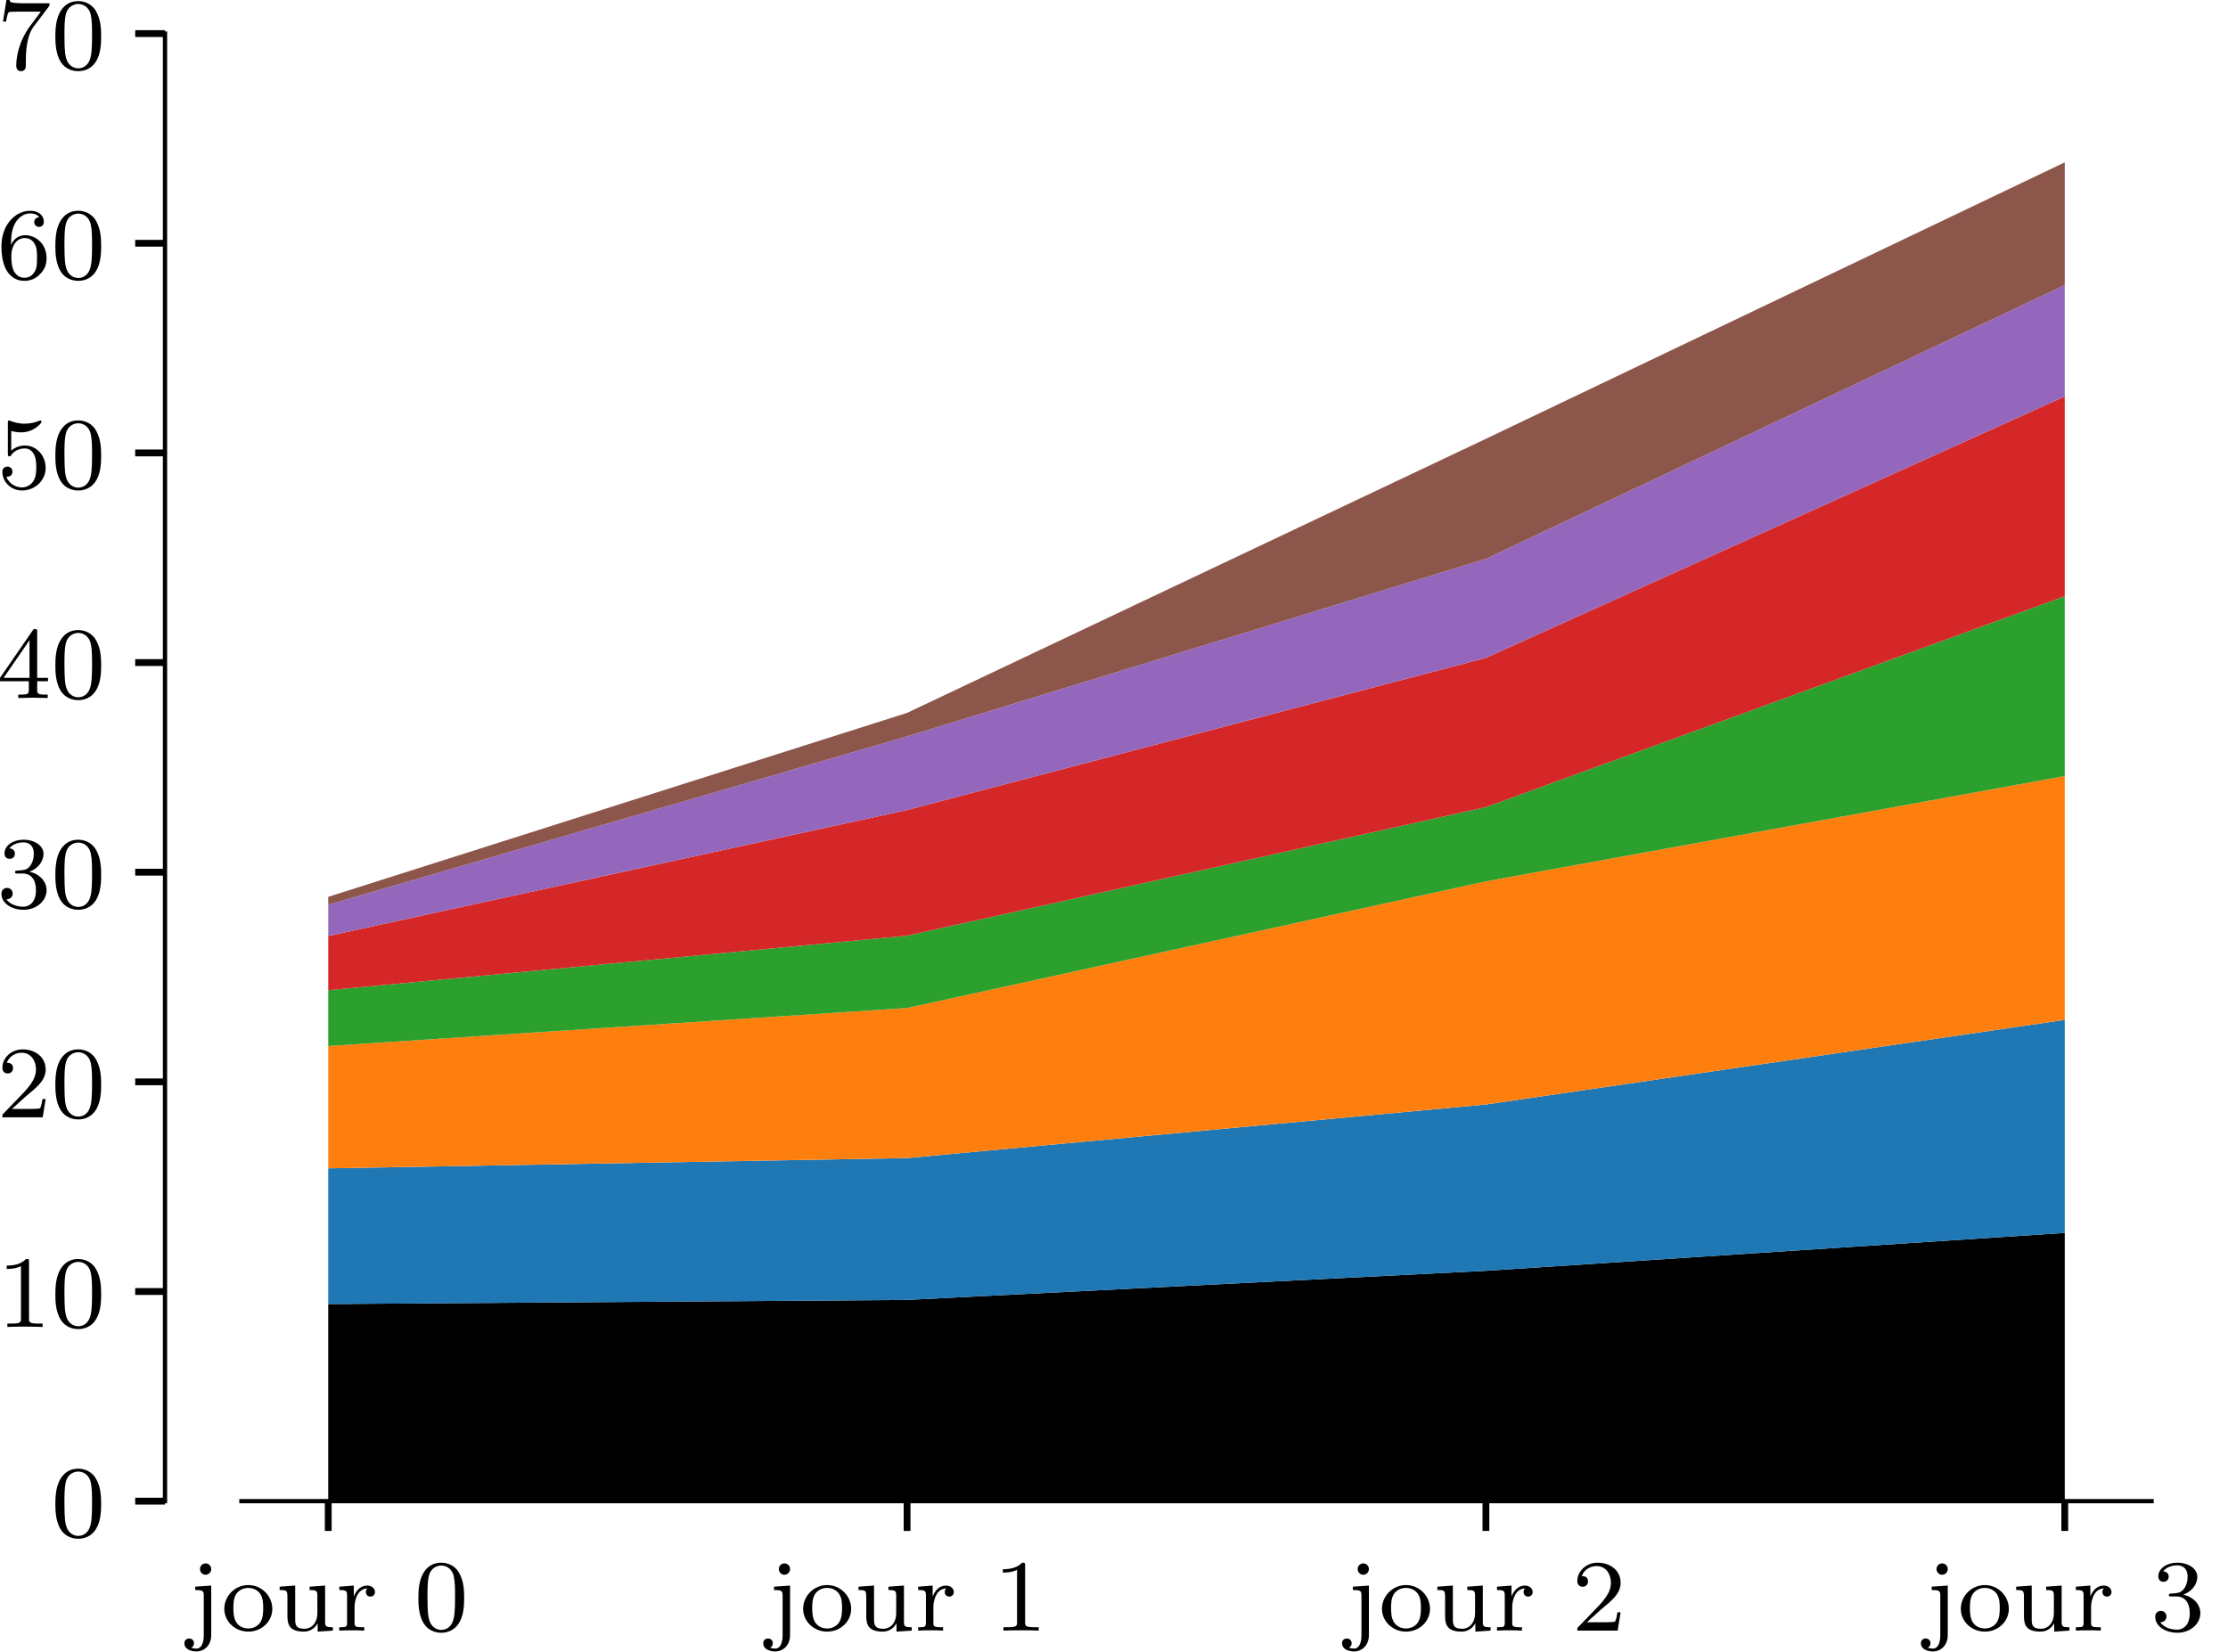
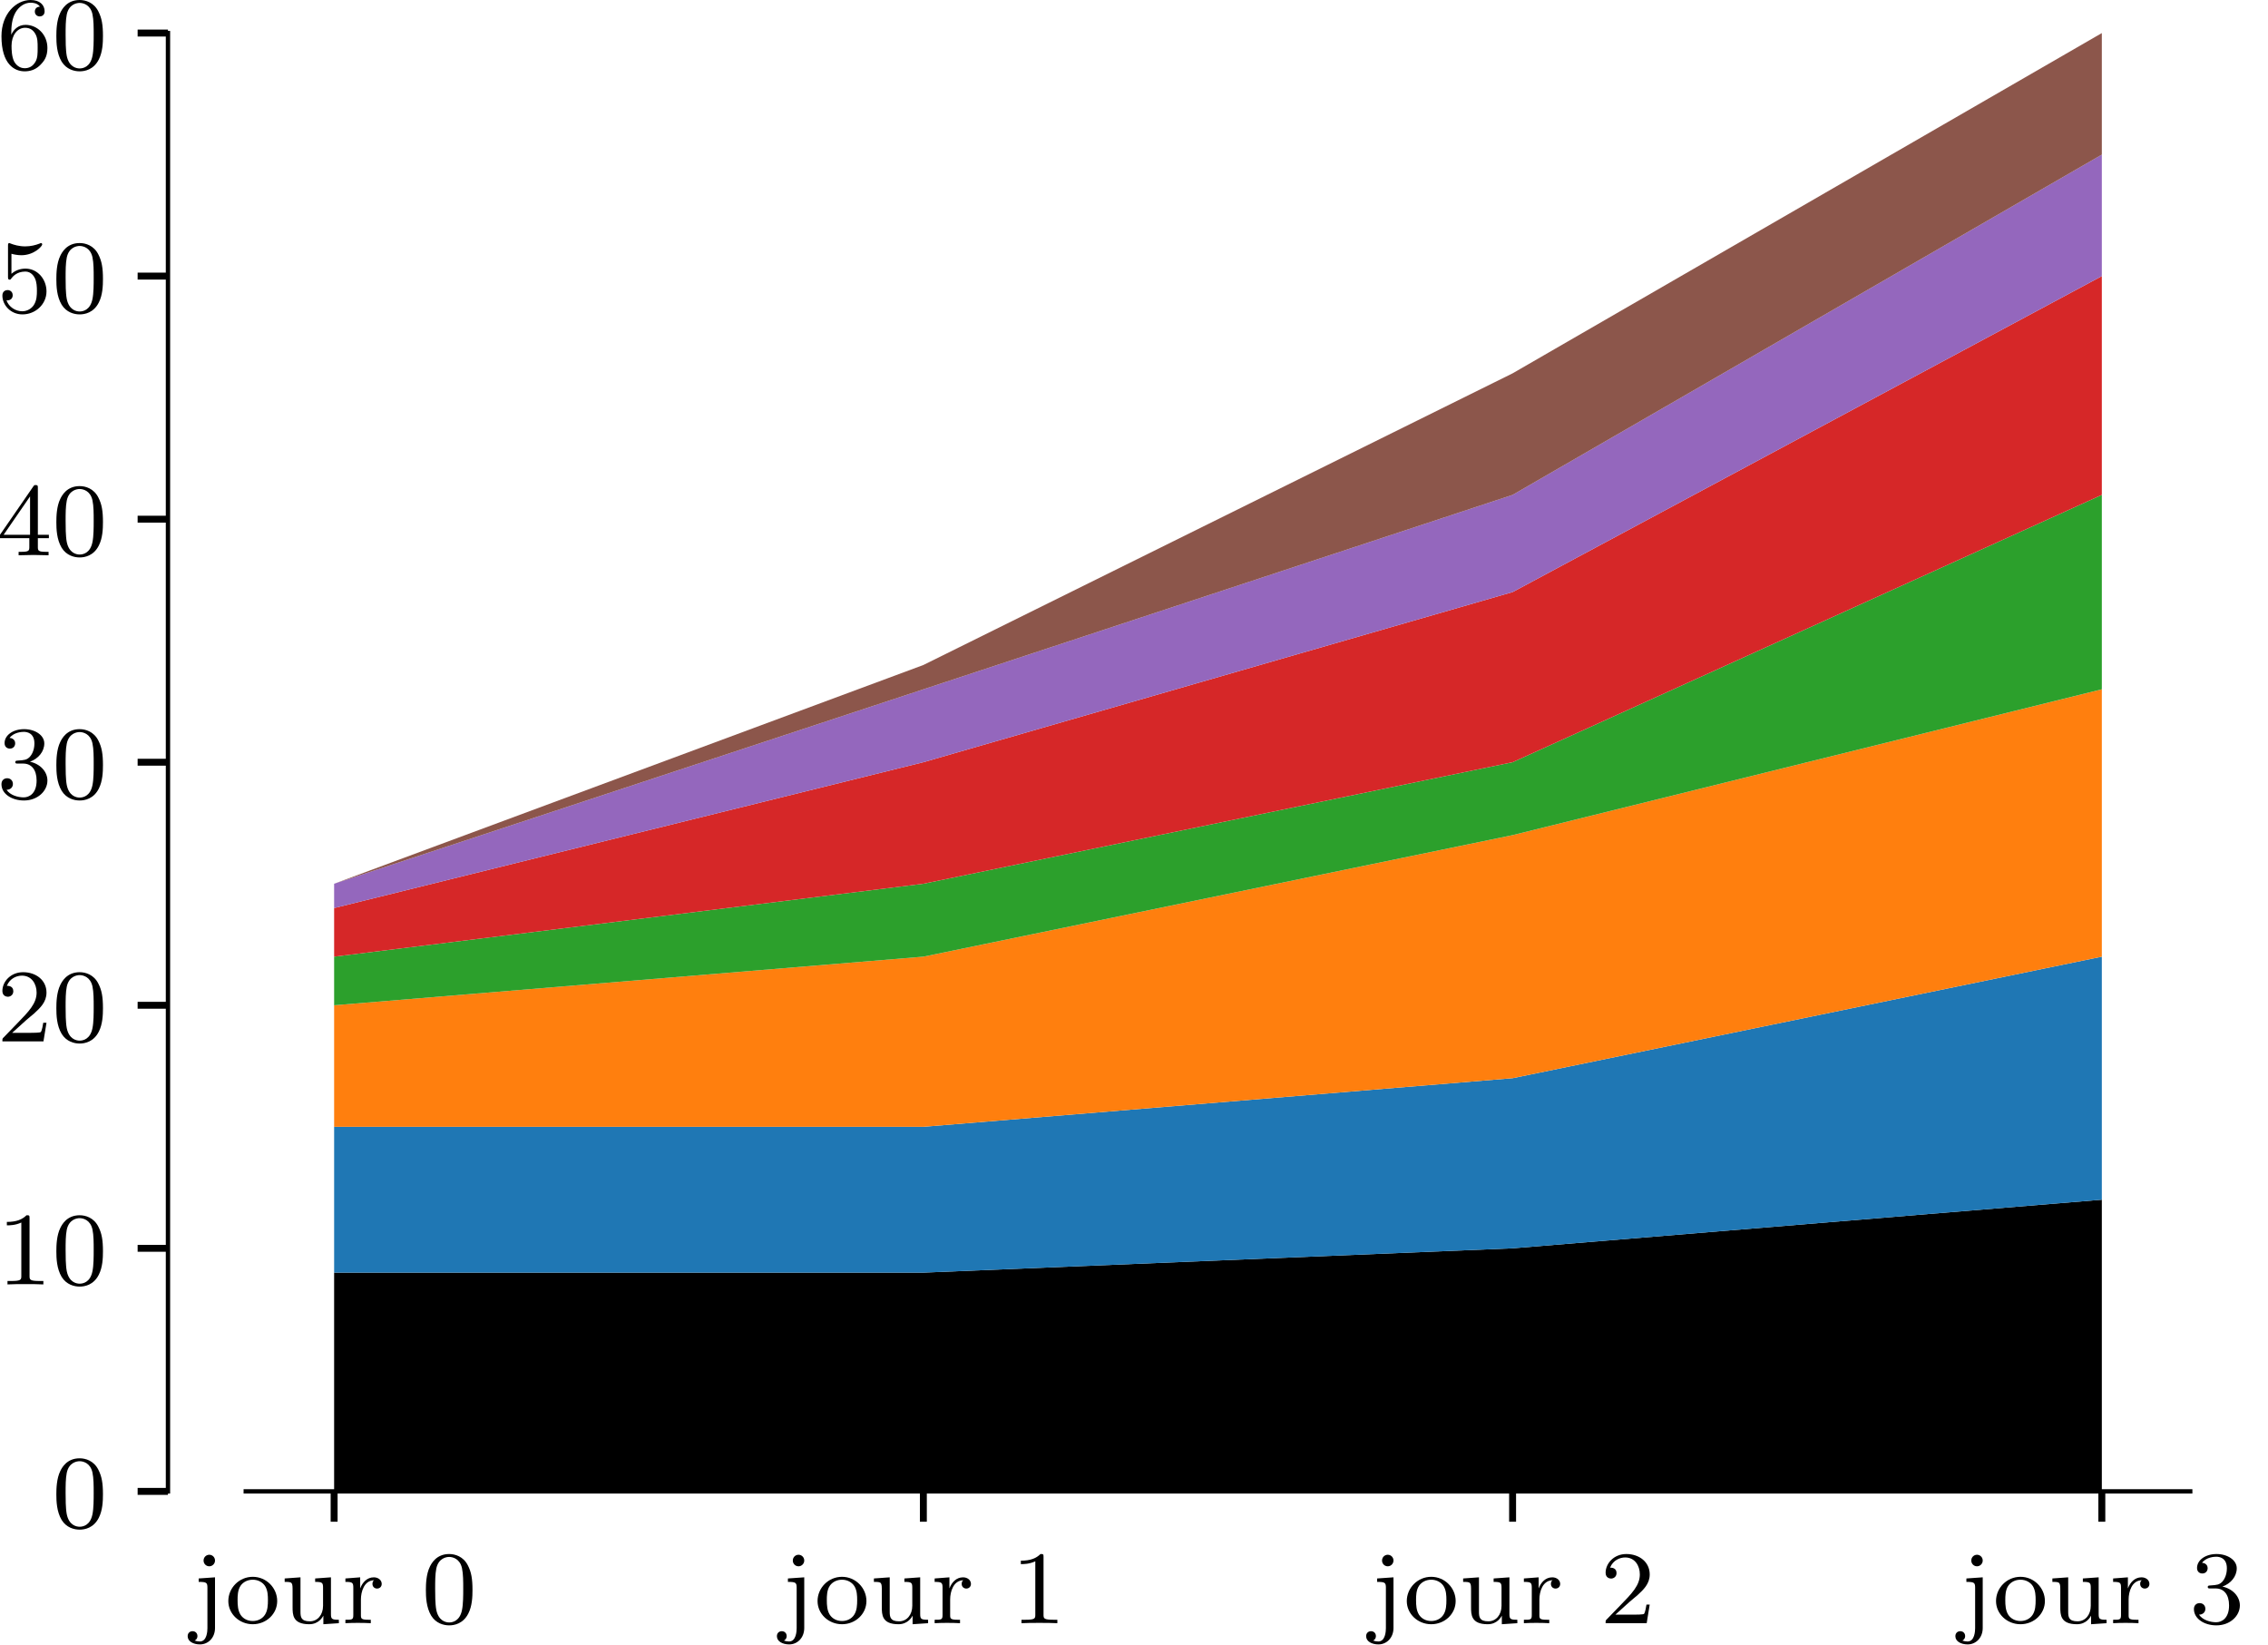
- <svg xmlns="http://www.w3.org/2000/svg" xmlns:xlink="http://www.w3.org/1999/xlink" width="261.72pt" height="194.027pt" viewBox="0 0 261.72 194.027" version="1.1" id="svg1161">
-   <defs id="defs896">
-     <style type="text/css" id="style894">*{stroke-linejoin: round; stroke-linecap: butt}</style>
+ <svg xmlns="http://www.w3.org/2000/svg" xmlns:xlink="http://www.w3.org/1999/xlink" width="261.72pt" height="189.731pt" viewBox="0 0 261.72 189.731" version="1.1" id="svg255">
+   <defs id="defs6">
+     <style type="text/css" id="style4">*{stroke-linejoin: round; stroke-linecap: butt}</style>
  </defs>
-   <g id="figure_1" transform="translate(-13.32,-9.013125)">
+   <g id="figure_1" transform="translate(-13.32,-13.30875)">
    <g id="patch_1">
-       <path d="M 0,216 H 288 V 0 H 0 Z" style="fill:none" id="path898" />
+       <path d="M 0,216 H 288 V 0 H 0 Z" style="fill:none" id="path8" />
    </g>
    <g id="axes_1">
      <g id="patch_2">
-         <path d="M 32.703,185.382 H 275.04 V 12.96 H 32.703 Z" style="fill:none" id="path901" />
+         <path d="M 32.703,185.382 H 275.04 V 17.124 H 32.703 Z" style="fill:none" id="path11" />
      </g>
      <g id="PolyCollection_1">
-         <path d="m 51.877,162.224 v 23.158 h 67.996 67.996 67.996 v -31.514 0 l -67.996,4.452 -67.996,3.418 z" clip-path="url(#p47b57feab8)" id="path904" />
+         <path d="m 51.877,160.144 v 25.239 h 67.996 67.996 67.996 v -33.652 0 l -67.996,5.609 -67.996,2.804 z" clip-path="url(#p55868c2a83)" id="path14" />
      </g>
      <g id="PolyCollection_2">
-         <path d="m 51.877,146.282 v 15.943 l 67.996,-0.486 67.996,-3.418 67.996,-4.452 v -25.031 0 l -67.996,9.942 -67.996,6.294 z" clip-path="url(#p47b57feab8)" style="fill:#1f77b4" id="path907" />
+         <path d="m 51.877,143.318 v 16.826 h 67.996 l 67.996,-2.804 67.996,-5.609 v -28.043 0 l -67.996,14.022 -67.996,5.609 z" clip-path="url(#p55868c2a83)" style="fill:#1f77b4" id="path17" />
      </g>
      <g id="PolyCollection_3">
-         <path d="m 51.877,131.906 v 14.375 l 67.996,-1.209 67.996,-6.294 67.996,-9.942 v -28.646 0 l -67.996,12.366 -67.996,14.886 z" clip-path="url(#p47b57feab8)" style="fill:#ff7f0e" id="path910" />
+         <path d="m 51.877,129.296 v 14.022 h 67.996 l 67.996,-5.609 67.996,-14.022 v -30.847 0 l -67.996,16.826 -67.996,14.022 z" clip-path="url(#p55868c2a83)" style="fill:#ff7f0e" id="path20" />
      </g>
      <g id="PolyCollection_4">
-         <path d="m 51.877,125.352 v 6.555 l 67.996,-4.463 67.996,-14.886 67.996,-12.366 v -21.13 0 l -67.996,24.779 -67.996,15.106 z" clip-path="url(#p47b57feab8)" style="fill:#2ca02c" id="path913" />
+         <path d="m 51.877,123.688 v 5.609 l 67.996,-5.609 67.996,-14.022 67.996,-16.826 v -22.434 0 l -67.996,30.847 -67.996,14.022 z" clip-path="url(#p55868c2a83)" style="fill:#2ca02c" id="path23" />
      </g>
      <g id="PolyCollection_5">
-         <path d="m 51.877,118.982 v 6.37 l 67.996,-6.405 67.996,-15.106 67.996,-24.779 v -23.472 0 l -67.996,30.713 -67.996,17.88 z" clip-path="url(#p47b57feab8)" style="fill:#d62728" id="path916" />
+         <path d="m 51.877,118.079 v 5.609 l 67.996,-8.413 67.996,-14.022 67.996,-30.847 v -25.239 0 l -67.996,36.456 -67.996,19.63 z" clip-path="url(#p55868c2a83)" style="fill:#d62728" id="path26" />
      </g>
      <g id="PolyCollection_6">
-         <path d="m 51.877,115.307 v 3.675 l 67.996,-14.8 67.996,-17.88 67.996,-30.713 v -13.089 0 L 187.869,74.669 119.873,95.526 Z" clip-path="url(#p47b57feab8)" style="fill:#9467bd" id="path919" />
+         <path d="m 51.877,115.275 v 2.804 l 67.996,-16.826 67.996,-19.63 67.996,-36.456 v -14.022 0 l -67.996,39.26 -67.996,22.434 z" clip-path="url(#p55868c2a83)" style="fill:#9467bd" id="path29" />
      </g>
      <g id="PolyCollection_7">
-         <path d="m 51.877,114.38 v 0.927 L 119.873,95.526 187.869,74.669 255.865,42.5 v -14.413 0 l -67.996,32.479 -67.996,32.202 z" clip-path="url(#p47b57feab8)" style="fill:#8c564b" id="path922" />
+         <path d="m 51.877,115.275 v 0 l 67.996,-22.434 67.996,-22.434 67.996,-39.26 v -14.022 0 l -67.996,39.26 -67.996,33.652 z" clip-path="url(#p55868c2a83)" style="fill:#8c564b" id="path32" />
      </g>
      <g id="matplotlib.axis_1">
        <g id="xtick_1">
          <g id="line2d_1">
-             <defs id="defs926">
-               <path id="m48190f7386" d="M 0,0 V 3.5" style="stroke:#000000;stroke-width:0.8" />
+             <defs id="defs36">
+               <path id="m1885c7ce4a" d="M 0,0 V 3.5" style="stroke:#000000;stroke-width:0.8" />
            </defs>
-             <g id="g930">
-               <use xlink:href="#m48190f7386" x="51.877" y="185.383" style="stroke:#000000;stroke-width:0.8" id="use928" width="100%" height="100%" />
+             <g id="g40">
+               <use xlink:href="#m1885c7ce4a" x="51.877" y="185.383" style="stroke:#000000;stroke-width:0.8" id="use38" width="100%" height="100%" />
            </g>
          </g>
          <g id="text_1">
-             <g transform="matrix(0.12,0,0,-0.12,35.40735,200.5913)" id="g953">
-               <defs id="defs939">
+             <g transform="matrix(0.12,0,0,-0.12,35.40735,200.5913)" id="g63">
+               <defs id="defs49">
                <path id="LMRoman8-Regular-6a" d="M 1453,-294 V 2822 L 448,2752 v -211 c 480,0 538,-45 538,-359 V -307 c 0,-173 -26,-819 -468,-819 -96,0 -236,25 -320,57 39,13 173,96 173,275 0,173 -121,301 -301,301 -160,0 -300,-109 -300,-307 0,-326 358,-506 755,-506 512,0 928,410 928,1012 z m 0,4147 c 0,211 -167,358 -352,358 -186,0 -352,-147 -352,-358 0,-186 147,-352 352,-352 198,0 352,166 352,352 z" transform="scale(0.015625)" />
                <path id="LMRoman8-Regular-6f" d="m 3200,1363 c 0,800 -659,1491 -1504,1491 C 851,2854 192,2163 192,1363 192,563 877,-64 1696,-64 c 826,0 1504,627 1504,1427 z m -570,58 c 0,-295 -12,-647 -192,-915 -172,-256 -460,-372 -742,-372 -346,0 -614,167 -755,391 -160,262 -179,576 -179,896 0,243 0,627 198,902 166,224 435,352 736,352 333,0 608,-160 755,-384 173,-269 179,-614 179,-870 z" transform="scale(0.015625)" />
                <path id="LMRoman8-Regular-75" d="m 3597,0 v 211 c -435,0 -487,45 -487,359 v 2252 l -972,-70 v -211 c 435,0 486,-45 486,-359 V 1069 c 0,-551 -333,-954 -813,-954 -550,0 -576,275 -576,595 v 2112 l -973,-70 v -211 c 487,0 487,-19 487,-589 V 992 c 0,-461 0,-1056 1024,-1056 601,0 832,461 864,518 h 6 V -64 Z" transform="scale(0.015625)" />
                <path id="LMRoman8-Regular-72" d="m 2458,2419 c 0,224 -205,403 -487,403 -416,0 -697,-313 -832,-672 h -6 v 672 l -909,-70 v -211 c 435,0 486,-45 486,-359 V 499 C 710,211 634,211 224,211 V 0 c 250,19 602,19 755,19 378,0 391,0 807,-19 v 211 h -128 c -468,0 -480,71 -480,301 v 947 c 0,480 198,1171 812,1184 -38,-25 -102,-77 -102,-224 0,-198 154,-288 282,-288 153,0 288,103 288,288 z" transform="scale(0.015625)" />
                <path id="LMRoman8-Regular-20" transform="scale(0.015625)" d="" />
                <path id="LMRoman8-Regular-30" d="m 3130,2042 c 0,684 -71,1100 -282,1510 -282,563 -800,704 -1152,704 C 890,4256 595,3654 506,3475 275,3008 262,2374 262,2042 262,1619 282,973 589,461 c 294,-474 768,-595 1107,-595 307,0 858,96 1178,729 236,461 256,1031 256,1447 z m -570,76 c 0,-377 0,-953 -77,-1312 C 2349,134 1907,45 1696,45 c -218,0 -659,102 -794,774 -70,365 -70,967 -70,1299 0,442 0,890 70,1242 135,653 634,717 794,717 218,0 659,-109 787,-691 77,-352 77,-832 77,-1268 z" transform="scale(0.015625)" />
              </defs>
-               <use xlink:href="#LMRoman8-Regular-6a" id="use941" x="0" y="0" width="100%" height="100%" />
-               <use xlink:href="#LMRoman8-Regular-6f" x="32.5" id="use943" y="0" width="100%" height="100%" />
-               <use xlink:href="#LMRoman8-Regular-75" x="85.6" id="use945" y="0" width="100%" height="100%" />
-               <use xlink:href="#LMRoman8-Regular-72" x="144.6" id="use947" y="0" width="100%" height="100%" />
-               <use xlink:href="#LMRoman8-Regular-20" x="186" id="use949" y="0" width="100%" height="100%" />
-               <use xlink:href="#LMRoman8-Regular-30" x="221.4" id="use951" y="0" width="100%" height="100%" />
+               <use xlink:href="#LMRoman8-Regular-6a" id="use51" x="0" y="0" width="100%" height="100%" />
+               <use xlink:href="#LMRoman8-Regular-6f" x="32.5" id="use53" y="0" width="100%" height="100%" />
+               <use xlink:href="#LMRoman8-Regular-75" x="85.6" id="use55" y="0" width="100%" height="100%" />
+               <use xlink:href="#LMRoman8-Regular-72" x="144.6" id="use57" y="0" width="100%" height="100%" />
+               <use xlink:href="#LMRoman8-Regular-20" x="186" id="use59" y="0" width="100%" height="100%" />
+               <use xlink:href="#LMRoman8-Regular-30" x="221.4" id="use61" y="0" width="100%" height="100%" />
            </g>
          </g>
        </g>
        <g id="xtick_2">
          <g id="line2d_2">
-             <g id="g959">
-               <use xlink:href="#m48190f7386" x="119.873" y="185.383" style="stroke:#000000;stroke-width:0.8" id="use957" width="100%" height="100%" />
+             <g id="g69">
+               <use xlink:href="#m1885c7ce4a" x="119.873" y="185.383" style="stroke:#000000;stroke-width:0.8" id="use67" width="100%" height="100%" />
            </g>
          </g>
          <g id="text_2">
-             <g transform="matrix(0.12,0,0,-0.12,103.4033,200.5913)" id="g977">
-               <defs id="defs963">
+             <g transform="matrix(0.12,0,0,-0.12,103.4033,200.5913)" id="g87">
+               <defs id="defs73">
                <path id="LMRoman8-Regular-31" d="m 2861,0 v 211 h -224 c -608,0 -627,77 -627,314 v 3552 c 0,173 -13,179 -186,179 -262,-256 -602,-410 -1210,-410 v -211 c 173,0 519,0 890,173 V 525 C 1504,288 1485,211 877,211 H 653 V 0 c 262,19 813,19 1101,19 288,0 844,0 1107,-19 z" transform="scale(0.015625)" />
              </defs>
-               <use xlink:href="#LMRoman8-Regular-6a" id="use965" x="0" y="0" width="100%" height="100%" />
-               <use xlink:href="#LMRoman8-Regular-6f" x="32.5" id="use967" y="0" width="100%" height="100%" />
-               <use xlink:href="#LMRoman8-Regular-75" x="85.6" id="use969" y="0" width="100%" height="100%" />
-               <use xlink:href="#LMRoman8-Regular-72" x="144.6" id="use971" y="0" width="100%" height="100%" />
-               <use xlink:href="#LMRoman8-Regular-20" x="186" id="use973" y="0" width="100%" height="100%" />
-               <use xlink:href="#LMRoman8-Regular-31" x="221.4" id="use975" y="0" width="100%" height="100%" />
+               <use xlink:href="#LMRoman8-Regular-6a" id="use75" x="0" y="0" width="100%" height="100%" />
+               <use xlink:href="#LMRoman8-Regular-6f" x="32.5" id="use77" y="0" width="100%" height="100%" />
+               <use xlink:href="#LMRoman8-Regular-75" x="85.6" id="use79" y="0" width="100%" height="100%" />
+               <use xlink:href="#LMRoman8-Regular-72" x="144.6" id="use81" y="0" width="100%" height="100%" />
+               <use xlink:href="#LMRoman8-Regular-20" x="186" id="use83" y="0" width="100%" height="100%" />
+               <use xlink:href="#LMRoman8-Regular-31" x="221.4" id="use85" y="0" width="100%" height="100%" />
            </g>
          </g>
        </g>
        <g id="xtick_3">
          <g id="line2d_3">
-             <g id="g983">
-               <use xlink:href="#m48190f7386" x="187.869" y="185.383" style="stroke:#000000;stroke-width:0.8" id="use981" width="100%" height="100%" />
+             <g id="g93">
+               <use xlink:href="#m1885c7ce4a" x="187.869" y="185.383" style="stroke:#000000;stroke-width:0.8" id="use91" width="100%" height="100%" />
            </g>
          </g>
          <g id="text_3">
-             <g transform="matrix(0.12,0,0,-0.12,171.3992,200.5913)" id="g1001">
-               <defs id="defs987">
+             <g transform="matrix(0.12,0,0,-0.12,171.3992,200.5913)" id="g111">
+               <defs id="defs97">
                <path id="LMRoman8-Regular-32" d="m 3053,1146 h -199 c -19,-128 -70,-448 -147,-570 -38,-51 -525,-51 -627,-51 H 941 l 864,781 c 102,96 371,307 473,396 397,365 775,717 775,1300 0,761 -640,1254 -1440,1254 -768,0 -1274,-582 -1274,-1152 0,-314 250,-358 339,-358 135,0 333,96 333,339 0,333 -320,333 -397,333 186,467 615,627 928,627 596,0 903,-506 903,-1043 0,-666 -467,-1152 -1223,-1927 L 416,243 C 339,173 339,160 339,0 h 2528 z" transform="scale(0.015625)" />
              </defs>
-               <use xlink:href="#LMRoman8-Regular-6a" id="use989" x="0" y="0" width="100%" height="100%" />
-               <use xlink:href="#LMRoman8-Regular-6f" x="32.5" id="use991" y="0" width="100%" height="100%" />
-               <use xlink:href="#LMRoman8-Regular-75" x="85.6" id="use993" y="0" width="100%" height="100%" />
-               <use xlink:href="#LMRoman8-Regular-72" x="144.6" id="use995" y="0" width="100%" height="100%" />
-               <use xlink:href="#LMRoman8-Regular-20" x="186" id="use997" y="0" width="100%" height="100%" />
-               <use xlink:href="#LMRoman8-Regular-32" x="221.4" id="use999" y="0" width="100%" height="100%" />
+               <use xlink:href="#LMRoman8-Regular-6a" id="use99" x="0" y="0" width="100%" height="100%" />
+               <use xlink:href="#LMRoman8-Regular-6f" x="32.5" id="use101" y="0" width="100%" height="100%" />
+               <use xlink:href="#LMRoman8-Regular-75" x="85.6" id="use103" y="0" width="100%" height="100%" />
+               <use xlink:href="#LMRoman8-Regular-72" x="144.6" id="use105" y="0" width="100%" height="100%" />
+               <use xlink:href="#LMRoman8-Regular-20" x="186" id="use107" y="0" width="100%" height="100%" />
+               <use xlink:href="#LMRoman8-Regular-32" x="221.4" id="use109" y="0" width="100%" height="100%" />
            </g>
          </g>
        </g>
        <g id="xtick_4">
          <g id="line2d_4">
-             <g id="g1007">
-               <use xlink:href="#m48190f7386" x="255.865" y="185.383" style="stroke:#000000;stroke-width:0.8" id="use1005" width="100%" height="100%" />
+             <g id="g117">
+               <use xlink:href="#m1885c7ce4a" x="255.865" y="185.383" style="stroke:#000000;stroke-width:0.8" id="use115" width="100%" height="100%" />
            </g>
          </g>
          <g id="text_4">
-             <g transform="matrix(0.12,0,0,-0.12,239.3952,200.5913)" id="g1025">
-               <defs id="defs1011">
+             <g transform="matrix(0.12,0,0,-0.12,239.3952,200.5913)" id="g135">
+               <defs id="defs121">
                <path id="LMRoman8-Regular-33" d="m 3110,1094 c 0,532 -422,1018 -1075,1159 506,179 883,614 883,1126 0,512 -576,877 -1241,877 -685,0 -1203,-371 -1203,-858 0,-236 160,-339 326,-339 198,0 326,141 326,327 0,236 -204,326 -345,332 269,352 761,372 877,372 166,0 652,-52 652,-711 0,-448 -185,-717 -275,-819 -192,-198 -339,-211 -729,-237 -122,-6 -173,-13 -173,-96 0,-89 57,-89 166,-89 h 320 c 506,0 826,-372 826,-1044 C 2445,294 1990,58 1651,58 1299,58 819,186 595,525 c 231,0 391,147 391,358 0,205 -148,352 -352,352 -173,0 -352,-109 -352,-365 0,-608 652,-1004 1382,-1004 851,0 1446,588 1446,1228 z" transform="scale(0.015625)" />
              </defs>
-               <use xlink:href="#LMRoman8-Regular-6a" id="use1013" x="0" y="0" width="100%" height="100%" />
-               <use xlink:href="#LMRoman8-Regular-6f" x="32.5" id="use1015" y="0" width="100%" height="100%" />
-               <use xlink:href="#LMRoman8-Regular-75" x="85.6" id="use1017" y="0" width="100%" height="100%" />
-               <use xlink:href="#LMRoman8-Regular-72" x="144.6" id="use1019" y="0" width="100%" height="100%" />
-               <use xlink:href="#LMRoman8-Regular-20" x="186" id="use1021" y="0" width="100%" height="100%" />
-               <use xlink:href="#LMRoman8-Regular-33" x="221.4" id="use1023" y="0" width="100%" height="100%" />
+               <use xlink:href="#LMRoman8-Regular-6a" id="use123" x="0" y="0" width="100%" height="100%" />
+               <use xlink:href="#LMRoman8-Regular-6f" x="32.5" id="use125" y="0" width="100%" height="100%" />
+               <use xlink:href="#LMRoman8-Regular-75" x="85.6" id="use127" y="0" width="100%" height="100%" />
+               <use xlink:href="#LMRoman8-Regular-72" x="144.6" id="use129" y="0" width="100%" height="100%" />
+               <use xlink:href="#LMRoman8-Regular-20" x="186" id="use131" y="0" width="100%" height="100%" />
+               <use xlink:href="#LMRoman8-Regular-33" x="221.4" id="use133" y="0" width="100%" height="100%" />
            </g>
          </g>
        </g>
      </g>
      <g id="matplotlib.axis_2">
        <g id="ytick_1">
          <g id="line2d_5">
-             <defs id="defs1031">
-               <path id="m11b7211be3" d="M 0,0 H -3.5" style="stroke:#000000;stroke-width:0.8" />
+             <defs id="defs141">
+               <path id="me8d56c8178" d="M 0,0 H -3.5" style="stroke:#000000;stroke-width:0.8" />
            </defs>
-             <g id="g1035">
-               <use xlink:href="#m11b7211be3" x="32.702" y="185.383" style="stroke:#000000;stroke-width:0.8" id="use1033" width="100%" height="100%" />
+             <g id="g145">
+               <use xlink:href="#me8d56c8178" x="32.702" y="185.383" style="stroke:#000000;stroke-width:0.8" id="use143" width="100%" height="100%" />
            </g>
          </g>
          <g id="text_5">
-             <g transform="matrix(0.12,0,0,-0.12,19.33125,189.5469)" id="g1040">
-               <use xlink:href="#LMRoman8-Regular-30" id="use1038" x="0" y="0" width="100%" height="100%" />
+             <g transform="matrix(0.12,0,0,-0.12,19.33125,189.5469)" id="g150">
+               <use xlink:href="#LMRoman8-Regular-30" id="use148" x="0" y="0" width="100%" height="100%" />
            </g>
          </g>
        </g>
        <g id="ytick_2">
          <g id="line2d_6">
-             <g id="g1046">
-               <use xlink:href="#m11b7211be3" x="32.702" y="160.751" style="stroke:#000000;stroke-width:0.8" id="use1044" width="100%" height="100%" />
+             <g id="g156">
+               <use xlink:href="#me8d56c8178" x="32.702" y="157.339" style="stroke:#000000;stroke-width:0.8" id="use154" width="100%" height="100%" />
            </g>
          </g>
          <g id="text_6">
-             <g transform="matrix(0.12,0,0,-0.12,12.96,164.9151)" id="g1053">
-               <use xlink:href="#LMRoman8-Regular-31" id="use1049" x="0" y="0" width="100%" height="100%" />
-               <use xlink:href="#LMRoman8-Regular-30" x="53.1" id="use1051" y="0" width="100%" height="100%" />
+             <g transform="matrix(0.12,0,0,-0.12,12.96,161.5038)" id="g163">
+               <use xlink:href="#LMRoman8-Regular-31" id="use159" x="0" y="0" width="100%" height="100%" />
+               <use xlink:href="#LMRoman8-Regular-30" x="53.1" id="use161" y="0" width="100%" height="100%" />
            </g>
          </g>
        </g>
        <g id="ytick_3">
          <g id="line2d_7">
-             <g id="g1059">
-               <use xlink:href="#m11b7211be3" x="32.702" y="136.119" style="stroke:#000000;stroke-width:0.8" id="use1057" width="100%" height="100%" />
+             <g id="g169">
+               <use xlink:href="#me8d56c8178" x="32.702" y="129.296" style="stroke:#000000;stroke-width:0.8" id="use167" width="100%" height="100%" />
            </g>
          </g>
          <g id="text_7">
-             <g transform="matrix(0.12,0,0,-0.12,12.96,140.2833)" id="g1066">
-               <use xlink:href="#LMRoman8-Regular-32" id="use1062" x="0" y="0" width="100%" height="100%" />
-               <use xlink:href="#LMRoman8-Regular-30" x="53.1" id="use1064" y="0" width="100%" height="100%" />
+             <g transform="matrix(0.12,0,0,-0.12,12.96,133.4608)" id="g176">
+               <use xlink:href="#LMRoman8-Regular-32" id="use172" x="0" y="0" width="100%" height="100%" />
+               <use xlink:href="#LMRoman8-Regular-30" x="53.1" id="use174" y="0" width="100%" height="100%" />
            </g>
          </g>
        </g>
        <g id="ytick_4">
          <g id="line2d_8">
-             <g id="g1072">
-               <use xlink:href="#m11b7211be3" x="32.702" y="111.487" style="stroke:#000000;stroke-width:0.8" id="use1070" width="100%" height="100%" />
+             <g id="g182">
+               <use xlink:href="#me8d56c8178" x="32.702" y="101.253" style="stroke:#000000;stroke-width:0.8" id="use180" width="100%" height="100%" />
            </g>
          </g>
          <g id="text_8">
-             <g transform="matrix(0.12,0,0,-0.12,12.96,115.6515)" id="g1079">
-               <use xlink:href="#LMRoman8-Regular-33" id="use1075" x="0" y="0" width="100%" height="100%" />
-               <use xlink:href="#LMRoman8-Regular-30" x="53.1" id="use1077" y="0" width="100%" height="100%" />
+             <g transform="matrix(0.12,0,0,-0.12,12.96,105.4178)" id="g189">
+               <use xlink:href="#LMRoman8-Regular-33" id="use185" x="0" y="0" width="100%" height="100%" />
+               <use xlink:href="#LMRoman8-Regular-30" x="53.1" id="use187" y="0" width="100%" height="100%" />
            </g>
          </g>
        </g>
        <g id="ytick_5">
          <g id="line2d_9">
-             <g id="g1085">
-               <use xlink:href="#m11b7211be3" x="32.702" y="86.855" style="stroke:#000000;stroke-width:0.8" id="use1083" width="100%" height="100%" />
+             <g id="g195">
+               <use xlink:href="#me8d56c8178" x="32.702" y="73.21" style="stroke:#000000;stroke-width:0.8" id="use193" width="100%" height="100%" />
            </g>
          </g>
          <g id="text_9">
-             <g transform="matrix(0.12,0,0,-0.12,12.96,91.01973)" id="g1095">
-               <defs id="defs1089">
+             <g transform="matrix(0.12,0,0,-0.12,12.96,77.37479)" id="g205">
+               <defs id="defs199">
                <path id="LMRoman8-Regular-34" d="m 3200,1050 v 211 h -678 v 2880 c 0,128 0,179 -135,179 -83,0 -89,-6 -153,-96 L 192,1261 V 1050 H 1997 V 518 c 0,-236 -19,-307 -512,-307 H 1338 V 0 l 921,19 922,-19 v 211 h -147 c -493,0 -512,71 -512,307 v 532 z M 2042,1261 H 416 l 1626,2361 z" transform="scale(0.015625)" />
              </defs>
-               <use xlink:href="#LMRoman8-Regular-34" id="use1091" x="0" y="0" width="100%" height="100%" />
-               <use xlink:href="#LMRoman8-Regular-30" x="53.1" id="use1093" y="0" width="100%" height="100%" />
+               <use xlink:href="#LMRoman8-Regular-34" id="use201" x="0" y="0" width="100%" height="100%" />
+               <use xlink:href="#LMRoman8-Regular-30" x="53.1" id="use203" y="0" width="100%" height="100%" />
            </g>
          </g>
        </g>
        <g id="ytick_6">
          <g id="line2d_10">
-             <g id="g1101">
-               <use xlink:href="#m11b7211be3" x="32.702" y="62.224" style="stroke:#000000;stroke-width:0.8" id="use1099" width="100%" height="100%" />
+             <g id="g211">
+               <use xlink:href="#me8d56c8178" x="32.702" y="45.167" style="stroke:#000000;stroke-width:0.8" id="use209" width="100%" height="100%" />
            </g>
          </g>
          <g id="text_10">
-             <g transform="matrix(0.12,0,0,-0.12,12.96,66.38795)" id="g1111">
-               <defs id="defs1105">
+             <g transform="matrix(0.12,0,0,-0.12,12.96,49.33177)" id="g221">
+               <defs id="defs215">
                <path id="LMRoman8-Regular-35" d="m 3053,1280 c 0,742 -538,1402 -1293,1402 -320,0 -621,-103 -864,-320 v 1235 c 83,-26 339,-90 608,-90 800,0 1286,563 1286,659 0,71 -44,90 -76,90 0,0 -26,0 -84,-32 -249,-96 -544,-173 -889,-173 -378,0 -691,96 -890,173 -64,32 -83,32 -83,32 -83,0 -83,-70 -83,-186 V 2195 c 0,-115 0,-192 102,-192 51,0 71,26 103,77 76,96 320,422 864,422 358,0 531,-294 588,-416 109,-230 122,-524 122,-774 0,-237 -6,-582 -186,-864 C 2157,256 1901,58 1562,58 1146,58 736,320 589,736 c 19,-6 64,-6 64,-6 179,0 320,115 320,313 0,237 -186,320 -314,320 -115,0 -320,-64 -320,-339 0,-576 499,-1158 1235,-1158 800,0 1479,620 1479,1414 z" transform="scale(0.015625)" />
              </defs>
-               <use xlink:href="#LMRoman8-Regular-35" id="use1107" x="0" y="0" width="100%" height="100%" />
-               <use xlink:href="#LMRoman8-Regular-30" x="53.1" id="use1109" y="0" width="100%" height="100%" />
+               <use xlink:href="#LMRoman8-Regular-35" id="use217" x="0" y="0" width="100%" height="100%" />
+               <use xlink:href="#LMRoman8-Regular-30" x="53.1" id="use219" y="0" width="100%" height="100%" />
            </g>
          </g>
        </g>
        <g id="ytick_7">
          <g id="line2d_11">
-             <g id="g1117">
-               <use xlink:href="#m11b7211be3" x="32.702" y="37.592" style="stroke:#000000;stroke-width:0.8" id="use1115" width="100%" height="100%" />
+             <g id="g227">
+               <use xlink:href="#me8d56c8178" x="32.702" y="17.124" style="stroke:#000000;stroke-width:0.8" id="use225" width="100%" height="100%" />
            </g>
          </g>
          <g id="text_11">
-             <g transform="matrix(0.12,0,0,-0.12,12.96,41.75616)" id="g1127">
-               <defs id="defs1121">
+             <g transform="matrix(0.12,0,0,-0.12,12.96,21.28875)" id="g237">
+               <defs id="defs231">
                <path id="LMRoman8-Regular-36" d="m 3110,1299 c 0,839 -633,1427 -1344,1427 -460,0 -736,-294 -883,-608 0,532 45,999 275,1389 192,320 519,583 922,583 128,0 422,-20 570,-244 -288,-12 -314,-230 -314,-300 0,-192 147,-301 301,-301 115,0 301,70 301,313 0,384 -288,698 -864,698 -890,0 -1792,-845 -1792,-2227 0,-1735 806,-2163 1427,-2163 307,0 640,83 928,358 256,250 473,518 473,1075 z m -601,7 c 0,-327 0,-608 -128,-839 C 2214,173 1990,58 1709,58 c -339,0 -551,236 -647,416 -147,288 -160,723 -160,966 0,634 346,1107 839,1107 320,0 512,-166 633,-390 135,-237 135,-525 135,-851 z" transform="scale(0.015625)" />
              </defs>
-               <use xlink:href="#LMRoman8-Regular-36" id="use1123" x="0" y="0" width="100%" height="100%" />
-               <use xlink:href="#LMRoman8-Regular-30" x="53.1" id="use1125" y="0" width="100%" height="100%" />
-             </g>
-           </g>
-         </g>
-         <g id="ytick_8">
-           <g id="line2d_12">
-             <g id="g1133">
-               <use xlink:href="#m11b7211be3" x="32.702" y="12.96" style="stroke:#000000;stroke-width:0.8" id="use1131" width="100%" height="100%" />
-             </g>
-           </g>
-           <g id="text_12">
-             <g transform="matrix(0.12,0,0,-0.12,12.96,17.12438)" id="g1143">
-               <defs id="defs1137">
-                 <path id="LMRoman8-Regular-37" d="M 3296,4122 H 1670 c -160,0 -358,6 -518,19 -333,25 -339,83 -358,185 H 595 L 378,2976 h 198 c 13,96 83,538 173,589 70,32 550,32 646,32 H 2752 L 2093,2714 C 1363,1741 1210,730 1210,224 c 0,-64 0,-358 300,-358 301,0 301,288 301,364 v 308 c 0,921 154,1676 467,2092 l 960,1268 c 58,70 58,83 58,224 z" transform="scale(0.015625)" />
-               </defs>
-               <use xlink:href="#LMRoman8-Regular-37" id="use1139" x="0" y="0" width="100%" height="100%" />
-               <use xlink:href="#LMRoman8-Regular-30" x="53.1" id="use1141" y="0" width="100%" height="100%" />
+               <use xlink:href="#LMRoman8-Regular-36" id="use233" x="0" y="0" width="100%" height="100%" />
+               <use xlink:href="#LMRoman8-Regular-30" x="53.1" id="use235" y="0" width="100%" height="100%" />
            </g>
          </g>
        </g>
      </g>
      <g id="patch_3">
-         <path d="M 32.703,185.382 V 12.96" style="fill:none;stroke:#000000;stroke-width:0.5;stroke-linecap:square;stroke-linejoin:miter" id="path1148" />
+         <path d="M 32.703,185.382 V 17.124" style="fill:none;stroke:#000000;stroke-width:0.5;stroke-linecap:square;stroke-linejoin:miter" id="path242" />
      </g>
      <g id="patch_4">
-         <path d="M 41.678,185.382 H 266.065" style="fill:none;stroke:#000000;stroke-width:0.5;stroke-linecap:square;stroke-linejoin:miter" id="path1151" />
+         <path d="M 41.678,185.382 H 266.065" style="fill:none;stroke:#000000;stroke-width:0.5;stroke-linecap:square;stroke-linejoin:miter" id="path245" />
      </g>
    </g>
  </g>
-   <defs id="defs1159">
-     <clipPath id="p47b57feab8">
-       <rect x="32.702" y="12.96" width="242.337" height="172.423" id="rect1156" />
+   <defs id="defs253">
+     <clipPath id="p55868c2a83">
+       <rect x="32.702" y="17.124" width="242.337" height="168.258" id="rect250" />
    </clipPath>
  </defs>
</svg>
